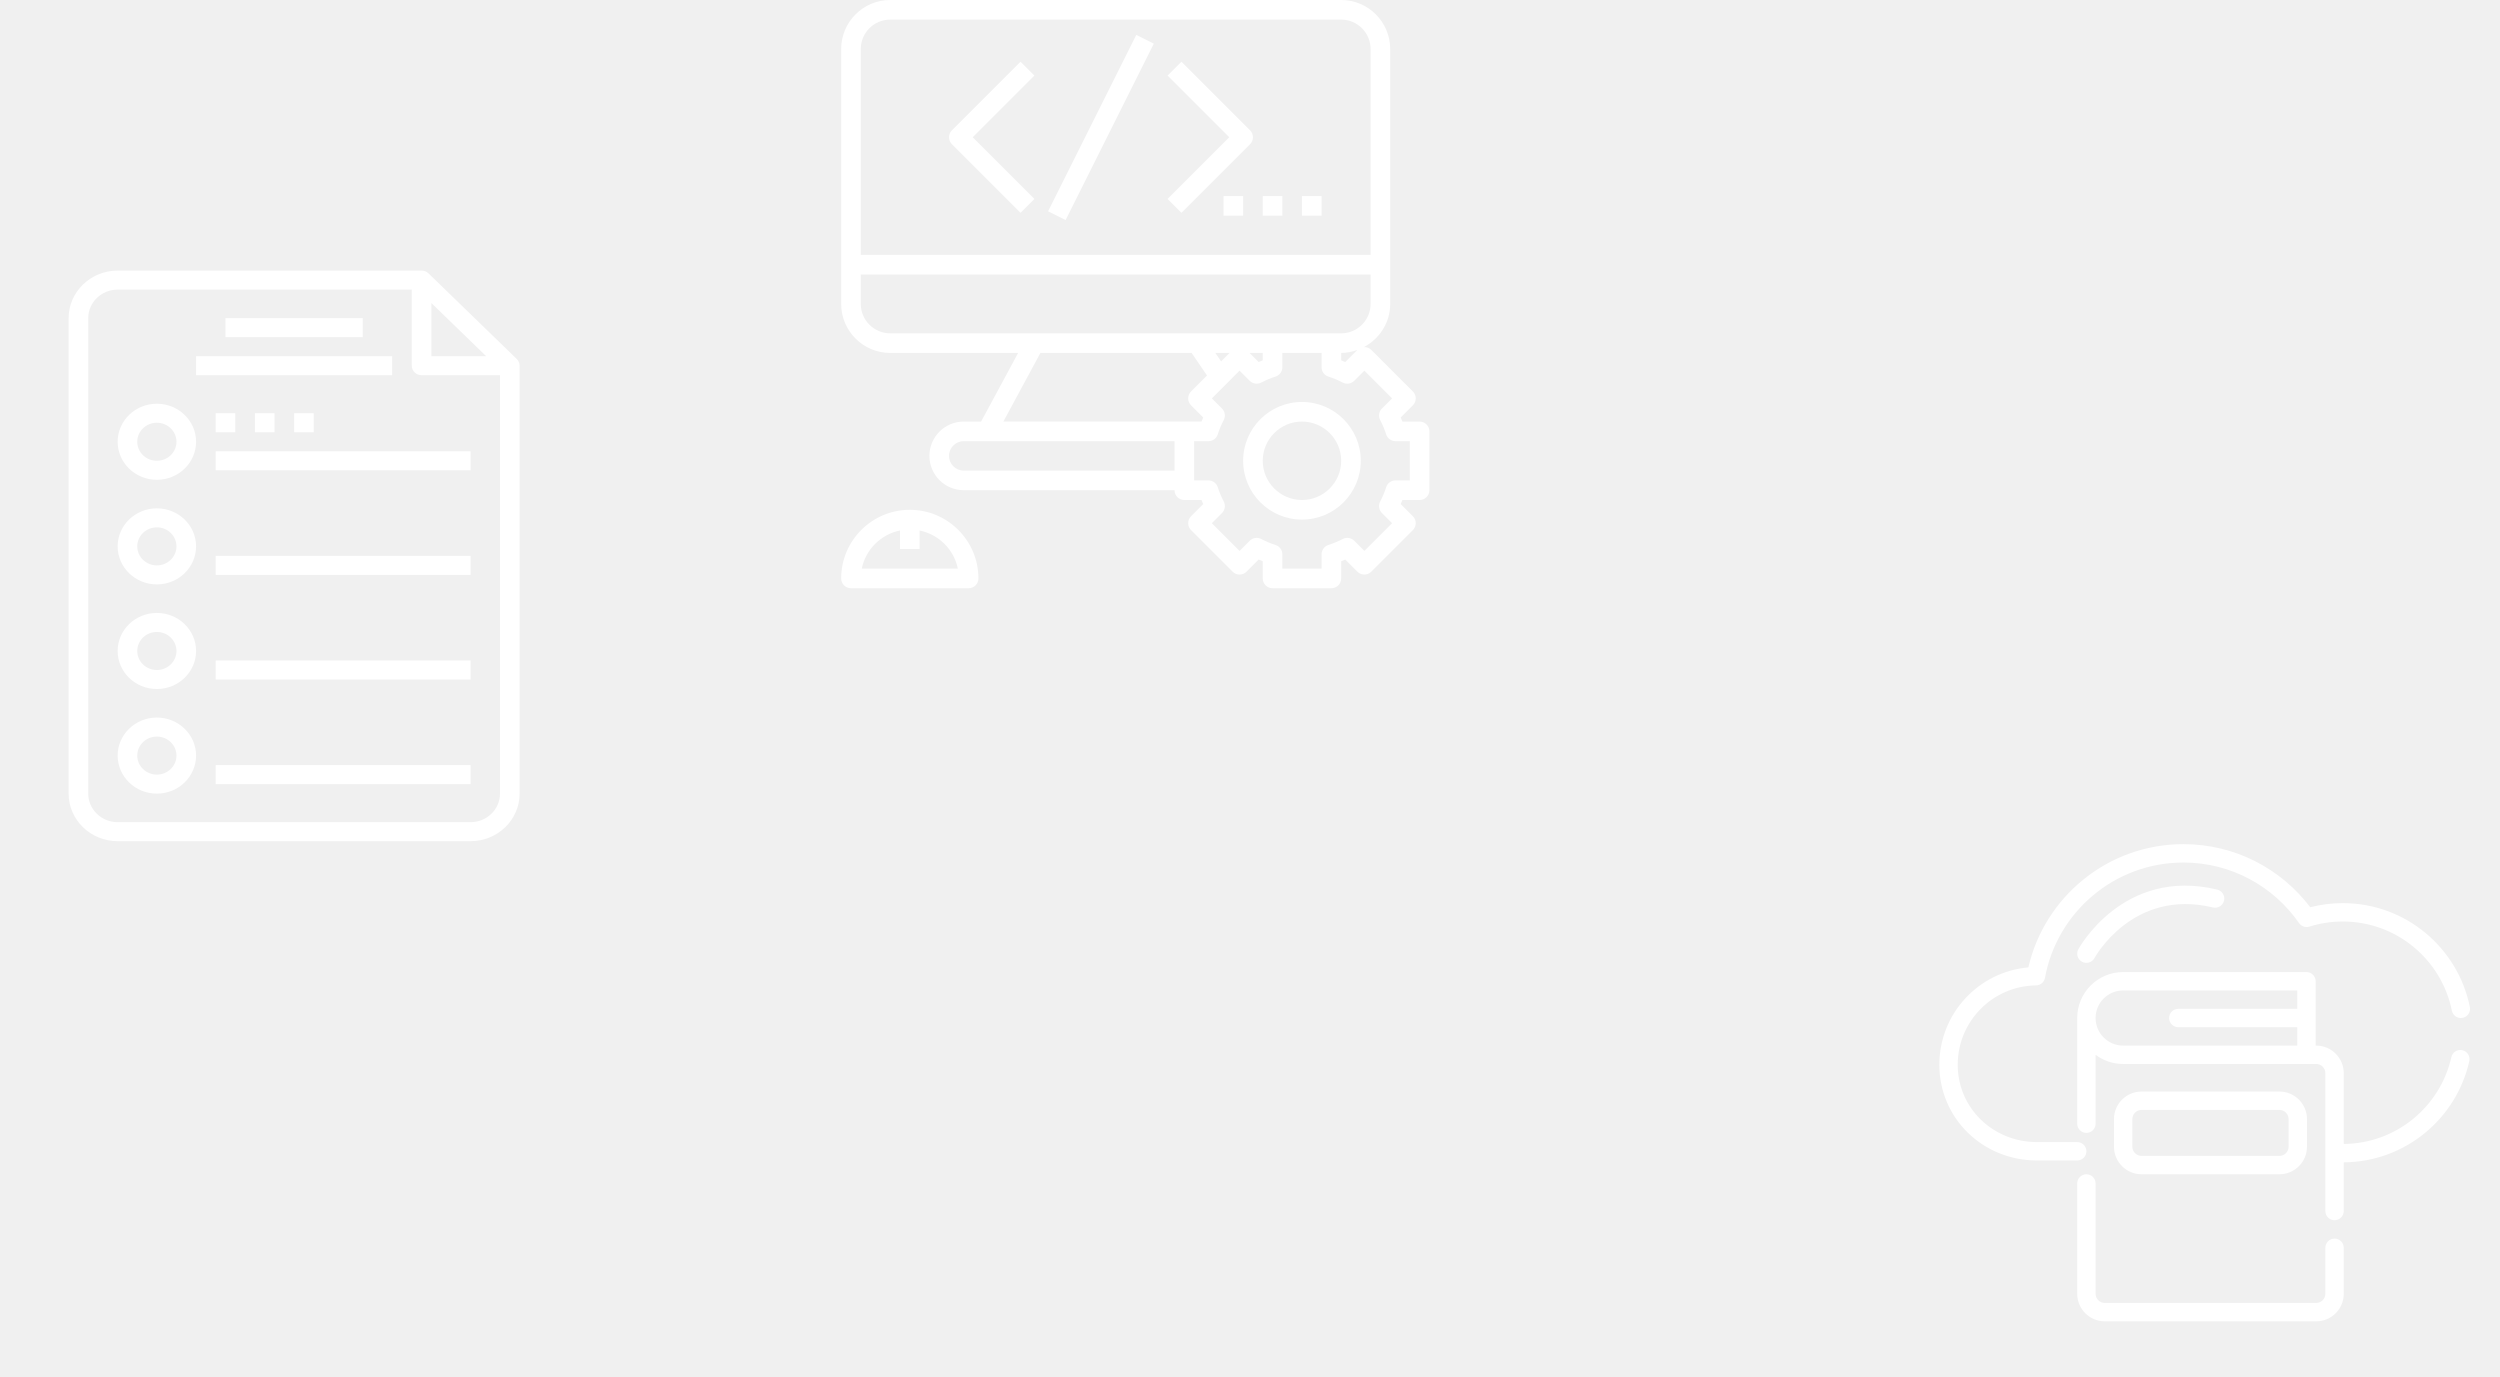
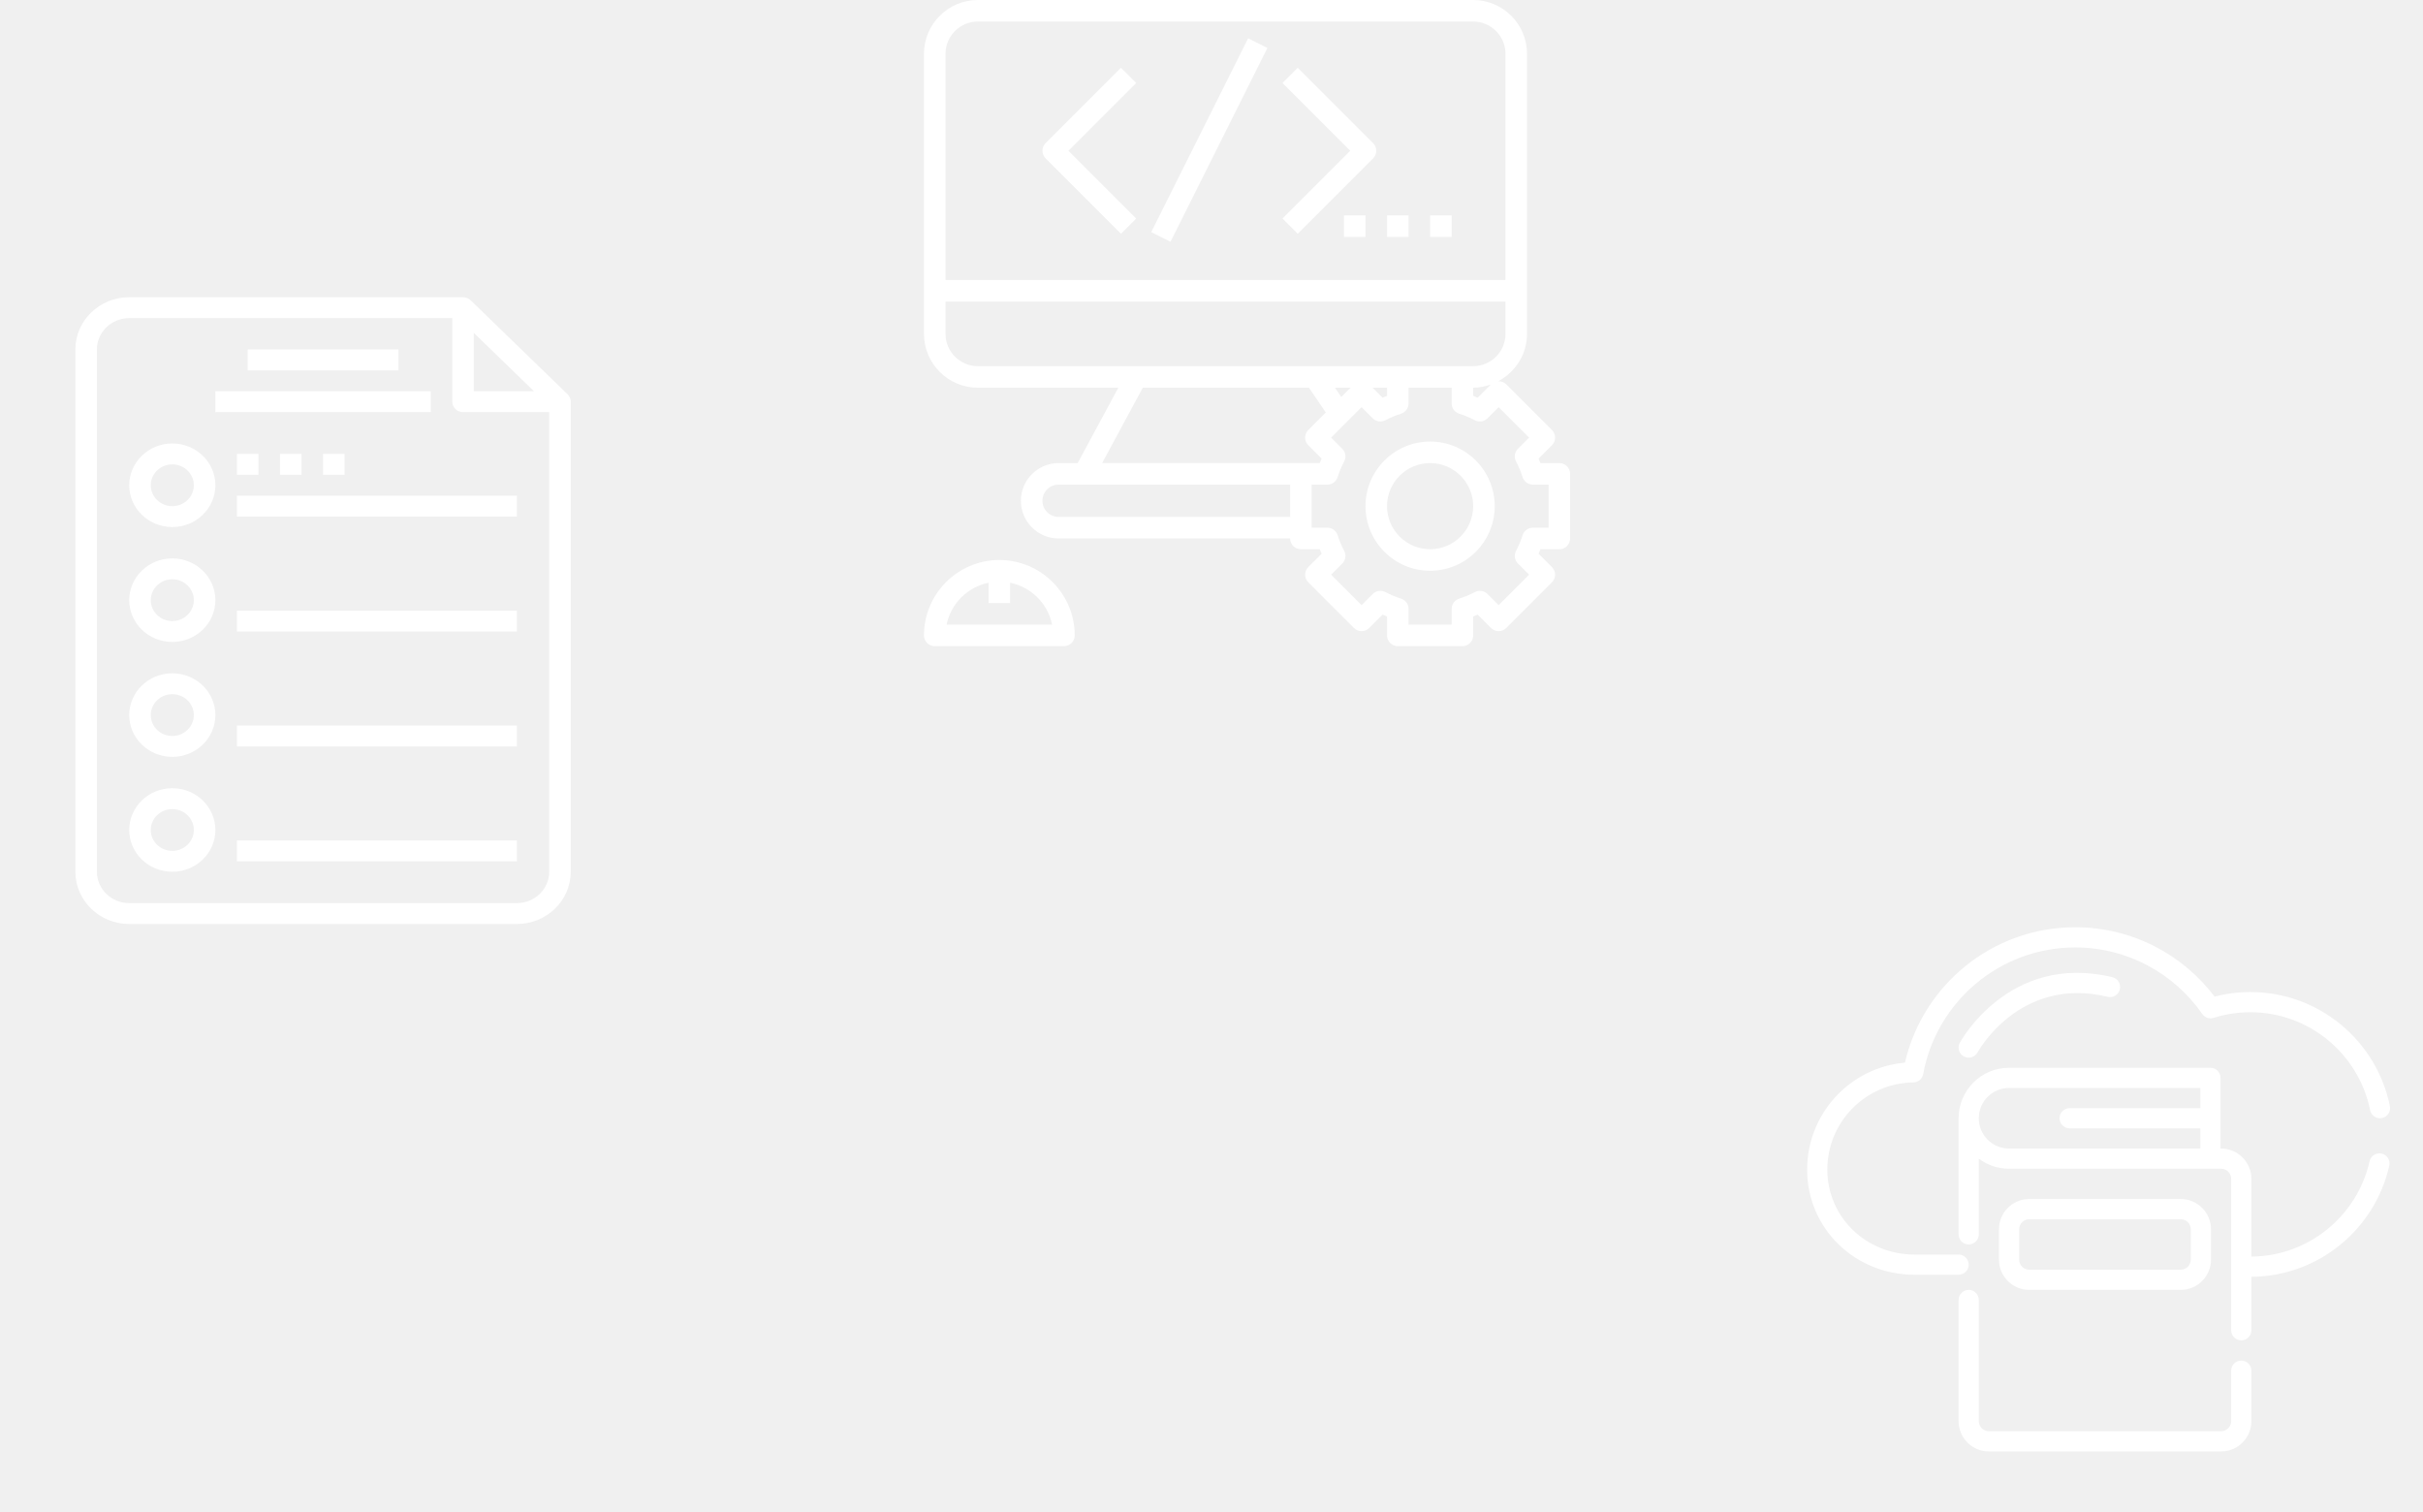
- <svg xmlns="http://www.w3.org/2000/svg" width="425" height="234" viewBox="0 0 425 234" fill="none">
+ <svg xmlns="http://www.w3.org/2000/svg" width="375" height="234" viewBox="0 0 375 234" fill="none">
  <path d="M87.843 61.022L72.847 46.475C72.545 46.181 72.128 46 71.666 46H20C15.405 46 11.666 49.626 11.666 54.083V134.917C11.666 139.374 15.405 143 20 143H80C84.595 143 88.333 139.374 88.333 134.917V62.167C88.333 61.719 88.147 61.315 87.843 61.022ZM73.333 51.519L82.643 60.55H73.333V51.519ZM85 134.917C85 137.591 82.757 139.767 80 139.767H20C17.243 139.767 15 137.591 15 134.917V54.083C15 51.409 17.243 49.233 20 49.233H70V62.167C70 63.061 70.746 63.783 71.666 63.783H85V134.917Z" fill="white" />
  <path d="M26.667 68.633C22.99 68.633 20 71.534 20 75.1C20 78.666 22.99 81.567 26.667 81.567C30.343 81.567 33.333 78.666 33.333 75.1C33.333 71.534 30.343 68.633 26.667 68.633ZM26.667 78.333C24.828 78.333 23.333 76.883 23.333 75.1C23.333 73.317 24.828 71.867 26.667 71.867C28.505 71.867 30 73.317 30 75.1C30 76.883 28.505 78.333 26.667 78.333Z" fill="white" />
  <path d="M26.667 86.417C22.99 86.417 20 89.317 20 92.883C20 96.45 22.99 99.35 26.667 99.35C30.343 99.35 33.333 96.45 33.333 92.883C33.333 89.317 30.343 86.417 26.667 86.417ZM26.667 96.117C24.828 96.117 23.333 94.666 23.333 92.883C23.333 91.1 24.828 89.65 26.667 89.65C28.505 89.65 30 91.1 30 92.883C30 94.666 28.505 96.117 26.667 96.117Z" fill="white" />
  <path d="M26.667 104.2C22.99 104.2 20 107.1 20 110.667C20 114.233 22.99 117.133 26.667 117.133C30.343 117.133 33.333 114.233 33.333 110.667C33.333 107.1 30.343 104.2 26.667 104.2ZM26.667 113.9C24.828 113.9 23.333 112.45 23.333 110.667C23.333 108.883 24.828 107.433 26.667 107.433C28.505 107.433 30 108.883 30 110.667C30 112.45 28.505 113.9 26.667 113.9Z" fill="white" />
  <path d="M26.667 121.983C22.99 121.983 20 124.884 20 128.45C20 132.016 22.99 134.917 26.667 134.917C30.343 134.917 33.333 132.016 33.333 128.45C33.333 124.884 30.343 121.983 26.667 121.983ZM26.667 131.683C24.828 131.683 23.333 130.233 23.333 128.45C23.333 126.667 24.828 125.217 26.667 125.217C28.505 125.217 30 126.667 30 128.45C30 130.233 28.505 131.683 26.667 131.683Z" fill="white" />
  <path d="M80 76.717H36.666V79.95H80V76.717Z" fill="white" />
  <path d="M61.667 54.083H38.334V57.317H61.667V54.083Z" fill="white" />
  <path d="M66.667 60.55H33.334V63.783H66.667V60.55Z" fill="white" />
  <path d="M80 94.5H36.666V97.733H80V94.5Z" fill="white" />
  <path d="M80 112.283H36.666V115.517H80V112.283Z" fill="white" />
  <path d="M80 130.067H36.666V133.3H80V130.067Z" fill="white" />
  <path d="M53.333 70.25H50V73.483H53.333V70.25Z" fill="white" />
  <path d="M46.667 70.25H43.334V73.483H46.667V70.25Z" fill="white" />
  <path d="M40 70.25H36.666V73.483H40V70.25Z" fill="white" />
  <g clip-path="url(#clip0_421_259)">
    <path d="M154.667 86.667C148.235 86.667 143 91.902 143 98.333C143 99.255 143.745 100 144.667 100H164.667C165.588 100 166.333 99.255 166.333 98.333C166.333 91.902 161.098 86.667 154.667 86.667ZM146.502 96.667C147.165 93.408 149.742 90.848 153 90.183V93.333H156.333V90.183C159.592 90.85 162.168 93.408 162.832 96.667H146.502Z" fill="white" />
    <path d="M241.333 71.667H238.41C238.318 71.435 238.223 71.205 238.12 70.973L240.188 68.905C240.84 68.253 240.84 67.2 240.188 66.548L233.118 59.478C232.773 59.133 232.318 58.983 231.867 59.005C234.508 57.603 236.333 54.858 236.333 51.667V8.333C236.333 3.738 232.595 0 228 0H151.333C146.738 0 143 3.738 143 8.333V51.667C143 56.262 146.738 60 151.333 60H173.083L166.787 71.667H166.333H163.833C160.617 71.667 158 74.283 158 77.5C158 80.717 160.617 83.333 163.833 83.333H199.667C199.667 84.255 200.412 85 201.333 85H204.257C204.348 85.232 204.443 85.462 204.547 85.693L202.478 87.762C201.827 88.413 201.827 89.467 202.478 90.118L209.548 97.188C210.2 97.84 211.253 97.84 211.905 97.188L213.973 95.12C214.205 95.223 214.435 95.318 214.667 95.41V98.333C214.667 99.255 215.412 100 216.333 100H226.333C227.255 100 228 99.255 228 98.333V95.41C228.232 95.318 228.462 95.223 228.693 95.12L230.762 97.188C231.413 97.84 232.467 97.84 233.118 97.188L240.188 90.118C240.84 89.467 240.84 88.413 240.188 87.762L238.12 85.693C238.223 85.462 238.318 85.232 238.41 85H241.333C242.255 85 243 84.255 243 83.333V73.333C243 72.412 242.255 71.667 241.333 71.667ZM146.333 8.333C146.333 5.577 148.577 3.333 151.333 3.333H228C230.757 3.333 233 5.577 233 8.333V43.333H146.333V8.333ZM151.333 56.667C148.577 56.667 146.333 54.423 146.333 51.667V46.667H233V51.667C233 54.423 230.757 56.667 228 56.667H226.333H216.333H203.457H175.877H151.333ZM230.74 59.5L228.693 61.547C228.462 61.443 228.232 61.348 228 61.257V60C228.965 60 229.877 59.803 230.74 59.5ZM214.667 60V61.257C214.435 61.348 214.205 61.443 213.973 61.547L212.427 60H214.667ZM209.025 60L207.588 61.437L206.61 60H209.025ZM199.667 80H163.833C162.455 80 161.333 78.878 161.333 77.5C161.333 76.122 162.455 75 163.833 75H166.333H167.78H199.667V80ZM170.574 71.665L176.87 60H202.577L205.19 63.835L202.478 66.547C201.827 67.198 201.827 68.252 202.478 68.903L204.547 70.972C204.443 71.203 204.348 71.433 204.257 71.665H201.333H170.574ZM239.667 81.667H237.235C236.507 81.667 235.865 82.138 235.645 82.832C235.392 83.637 235.05 84.457 234.628 85.263C234.292 85.91 234.413 86.698 234.928 87.213L236.655 88.94L231.942 93.653L230.215 91.927C229.698 91.412 228.912 91.292 228.265 91.627C227.458 92.048 226.638 92.39 225.833 92.643C225.138 92.865 224.667 93.507 224.667 94.235V96.667H218V94.235C218 93.507 217.528 92.865 216.835 92.645C216.03 92.392 215.21 92.05 214.403 91.628C213.757 91.293 212.968 91.413 212.453 91.928L210.727 93.655L206.013 88.942L207.74 87.215C208.255 86.7 208.377 85.912 208.04 85.265C207.618 84.458 207.277 83.638 207.023 82.833C206.802 82.138 206.16 81.667 205.432 81.667H203V75H205.432C206.16 75 206.802 74.528 207.022 73.835C207.275 73.03 207.617 72.21 208.038 71.403C208.375 70.757 208.253 69.968 207.738 69.453L206.012 67.727L210.725 63.013L212.452 64.74C212.967 65.257 213.755 65.377 214.402 65.04C215.208 64.618 216.028 64.277 216.833 64.023C217.528 63.802 218 63.16 218 62.432V60H224.667V62.432C224.667 63.16 225.138 63.802 225.832 64.022C226.637 64.275 227.457 64.617 228.263 65.038C228.91 65.375 229.697 65.255 230.213 64.738L231.94 63.012L236.653 67.725L234.927 69.452C234.412 69.967 234.29 70.755 234.627 71.402C235.048 72.208 235.39 73.028 235.643 73.833C235.865 74.528 236.507 75 237.235 75H239.667V81.667Z" fill="white" />
    <path d="M221.333 68.333C215.818 68.333 211.333 72.818 211.333 78.333C211.333 83.848 215.818 88.333 221.333 88.333C226.848 88.333 231.333 83.848 231.333 78.333C231.333 72.818 226.848 68.333 221.333 68.333ZM221.333 85C217.657 85 214.667 82.01 214.667 78.333C214.667 74.657 217.657 71.667 221.333 71.667C225.01 71.667 228 74.657 228 78.333C228 82.01 225.01 85 221.333 85Z" fill="white" />
    <path d="M175.845 12.845L173.488 10.488L161.822 22.155C161.17 22.807 161.17 23.86 161.822 24.512L173.488 36.178L175.845 33.822L165.357 23.333L175.845 12.845Z" fill="white" />
    <path d="M212.512 22.155L200.845 10.488L198.488 12.845L208.977 23.333L198.488 33.822L200.845 36.178L212.512 24.512C213.163 23.86 213.163 22.807 212.512 22.155Z" fill="white" />
    <path d="M193.17 5.931L178.174 35.922L181.156 37.413L196.151 7.421L193.17 5.931Z" fill="white" />
    <path d="M211.333 33.333H208V36.667H211.333V33.333Z" fill="white" />
    <path d="M218 33.333H214.667V36.667H218V33.333Z" fill="white" />
    <path d="M224.667 33.333H221.333V36.667H224.667V33.333Z" fill="white" />
  </g>
-   <path fill-rule="evenodd" clip-rule="evenodd" d="M353.125 201.188V219.938C353.125 222.527 355.223 224.625 357.812 224.625C365.625 224.625 385.938 224.625 393.75 224.625C396.339 224.625 398.438 222.527 398.438 219.938C398.438 216.705 398.438 212.125 398.438 212.125C398.438 211.263 397.738 210.562 396.875 210.562C396.012 210.562 395.312 211.263 395.312 212.125V219.938C395.312 220.8 394.613 221.5 393.75 221.5C385.938 221.5 365.625 221.5 357.812 221.5C356.95 221.5 356.25 220.8 356.25 219.938V201.188C356.25 200.325 355.55 199.625 354.688 199.625C353.825 199.625 353.125 200.325 353.125 201.188ZM353.125 173.059V191.031C353.125 191.894 353.825 192.594 354.688 192.594C355.55 192.594 356.25 191.894 356.25 191.031V179.314C357.555 180.294 359.177 180.875 360.934 180.875H393.75C394.164 180.875 394.562 181.039 394.855 181.333C395.148 181.625 395.312 182.023 395.312 182.438V205.875C395.312 206.738 396.012 207.438 396.875 207.438C397.738 207.438 398.438 206.738 398.438 205.875V197.6C408.869 197.525 417.584 190.189 419.78 180.4C419.969 179.558 419.438 178.722 418.597 178.533C417.755 178.345 416.919 178.875 416.73 179.716C414.848 188.109 407.378 194.4 398.438 194.473V182.438C398.438 181.194 397.944 180.002 397.064 179.123C396.186 178.244 394.994 177.75 393.75 177.75H393.661V166.812C393.661 165.95 392.963 165.25 392.098 165.25H360.934C356.622 165.25 353.125 168.747 353.125 173.059ZM392.188 190.25C392.188 187.661 390.089 185.562 387.5 185.562H364.062C361.473 185.562 359.375 187.661 359.375 190.25C359.375 191.72 359.375 193.467 359.375 194.938C359.375 197.527 361.473 199.625 364.062 199.625H387.5C390.089 199.625 392.188 197.527 392.188 194.938V190.25ZM353.125 194.156H346.291C338.861 194.156 332.812 188.427 332.812 180.997C332.812 173.612 338.763 167.608 346.125 167.519C346.872 167.509 347.509 166.972 347.644 166.237C349.675 155.091 359.447 146.63 371.177 146.63C379.32 146.63 386.519 150.706 390.839 156.928C391.23 157.491 391.941 157.733 392.592 157.527C394.387 156.961 396.297 156.656 398.278 156.656C407.428 156.656 415.07 163.169 416.814 171.809C416.984 172.655 417.809 173.202 418.655 173.031C419.5 172.861 420.048 172.036 419.877 171.191C417.845 161.123 408.942 153.531 398.278 153.531C396.367 153.531 394.512 153.775 392.744 154.234C387.805 147.717 379.98 143.505 371.177 143.505C358.344 143.505 347.588 152.461 344.82 164.458C336.345 165.202 329.688 172.328 329.688 180.997C329.688 190.169 337.119 197.281 346.291 197.281H353.125C353.987 197.281 354.688 196.581 354.688 195.719C354.688 194.856 353.987 194.156 353.125 194.156ZM389.062 190.25V194.938C389.062 195.8 388.362 196.5 387.5 196.5H364.062C363.2 196.5 362.5 195.8 362.5 194.938V190.25C362.5 189.388 363.2 188.688 364.062 188.688H387.5C388.362 188.688 389.062 189.388 389.062 190.25ZM390.536 171.5V168.375H360.934C358.347 168.375 356.25 170.472 356.25 173.059V173.066C356.25 175.653 358.347 177.75 360.934 177.75H390.536V174.625H370.312C369.45 174.625 368.75 173.925 368.75 173.062C368.75 172.2 369.45 171.5 370.312 171.5H390.536ZM356.062 162.867C356.062 162.867 362.508 150.972 376.197 154.269C377.034 154.47 377.88 153.955 378.081 153.116C378.283 152.278 377.767 151.433 376.928 151.231C360.856 147.361 353.313 161.383 353.313 161.383C352.903 162.142 353.186 163.091 353.945 163.5C354.705 163.909 355.653 163.627 356.062 162.867Z" fill="white" />
+   <path fill-rule="evenodd" clip-rule="evenodd" d="M303.125 201.188V219.938C303.125 222.527 305.223 224.625 307.812 224.625C315.625 224.625 335.938 224.625 343.75 224.625C346.339 224.625 348.438 222.527 348.438 219.938C348.438 216.705 348.438 212.125 348.438 212.125C348.438 211.263 347.738 210.562 346.875 210.562C346.012 210.562 345.312 211.263 345.312 212.125V219.938C345.312 220.8 344.613 221.5 343.75 221.5C335.938 221.5 315.625 221.5 307.812 221.5C306.95 221.5 306.25 220.8 306.25 219.938V201.188C306.25 200.325 305.55 199.625 304.688 199.625C303.825 199.625 303.125 200.325 303.125 201.188ZM303.125 173.059V191.031C303.125 191.894 303.825 192.594 304.688 192.594C305.55 192.594 306.25 191.894 306.25 191.031V179.314C307.555 180.294 309.177 180.875 310.934 180.875H343.75C344.164 180.875 344.562 181.039 344.855 181.333C345.148 181.625 345.312 182.023 345.312 182.438V205.875C345.312 206.738 346.012 207.438 346.875 207.438C347.738 207.438 348.438 206.738 348.438 205.875V197.6C358.869 197.525 367.584 190.189 369.78 180.4C369.969 179.558 369.438 178.722 368.597 178.533C367.755 178.345 366.919 178.875 366.73 179.716C364.848 188.109 357.378 194.4 348.438 194.473V182.438C348.438 181.194 347.944 180.002 347.064 179.123C346.186 178.244 344.994 177.75 343.75 177.75H343.661V166.812C343.661 165.95 342.963 165.25 342.098 165.25H310.934C306.622 165.25 303.125 168.747 303.125 173.059ZM342.188 190.25C342.188 187.661 340.089 185.562 337.5 185.562H314.062C311.473 185.562 309.375 187.661 309.375 190.25C309.375 191.72 309.375 193.467 309.375 194.938C309.375 197.527 311.473 199.625 314.062 199.625H337.5C340.089 199.625 342.188 197.527 342.188 194.938V190.25ZM303.125 194.156H296.291C288.861 194.156 282.812 188.427 282.812 180.997C282.812 173.612 288.763 167.608 296.125 167.519C296.872 167.509 297.509 166.972 297.644 166.237C299.675 155.091 309.447 146.63 321.177 146.63C329.32 146.63 336.519 150.706 340.839 156.928C341.23 157.491 341.941 157.733 342.592 157.527C344.387 156.961 346.297 156.656 348.278 156.656C357.428 156.656 365.07 163.169 366.814 171.809C366.984 172.655 367.809 173.202 368.655 173.031C369.5 172.861 370.048 172.036 369.877 171.191C367.845 161.123 358.942 153.531 348.278 153.531C346.367 153.531 344.512 153.775 342.744 154.234C337.805 147.717 329.98 143.505 321.177 143.505C308.344 143.505 297.588 152.461 294.82 164.458C286.345 165.202 279.688 172.328 279.688 180.997C279.688 190.169 287.119 197.281 296.291 197.281H303.125C303.987 197.281 304.688 196.581 304.688 195.719C304.688 194.856 303.987 194.156 303.125 194.156ZM339.062 190.25V194.938C339.062 195.8 338.362 196.5 337.5 196.5H314.062C313.2 196.5 312.5 195.8 312.5 194.938V190.25C312.5 189.388 313.2 188.688 314.062 188.688H337.5C338.362 188.688 339.062 189.388 339.062 190.25ZM340.536 171.5V168.375H310.934C308.347 168.375 306.25 170.472 306.25 173.059V173.066C306.25 175.653 308.347 177.75 310.934 177.75H340.536V174.625H320.312C319.45 174.625 318.75 173.925 318.75 173.062C318.75 172.2 319.45 171.5 320.312 171.5H340.536ZM306.062 162.867C306.062 162.867 312.508 150.972 326.197 154.269C327.034 154.47 327.88 153.955 328.081 153.116C328.283 152.278 327.767 151.433 326.928 151.231C310.856 147.361 303.313 161.383 303.313 161.383C302.903 162.142 303.186 163.091 303.945 163.5C304.705 163.909 305.653 163.627 306.062 162.867Z" fill="white" />
  <defs>
    <clipPath id="clip0_421_259">
      <rect width="100" height="100" fill="white" transform="translate(143)" />
    </clipPath>
  </defs>
</svg>
